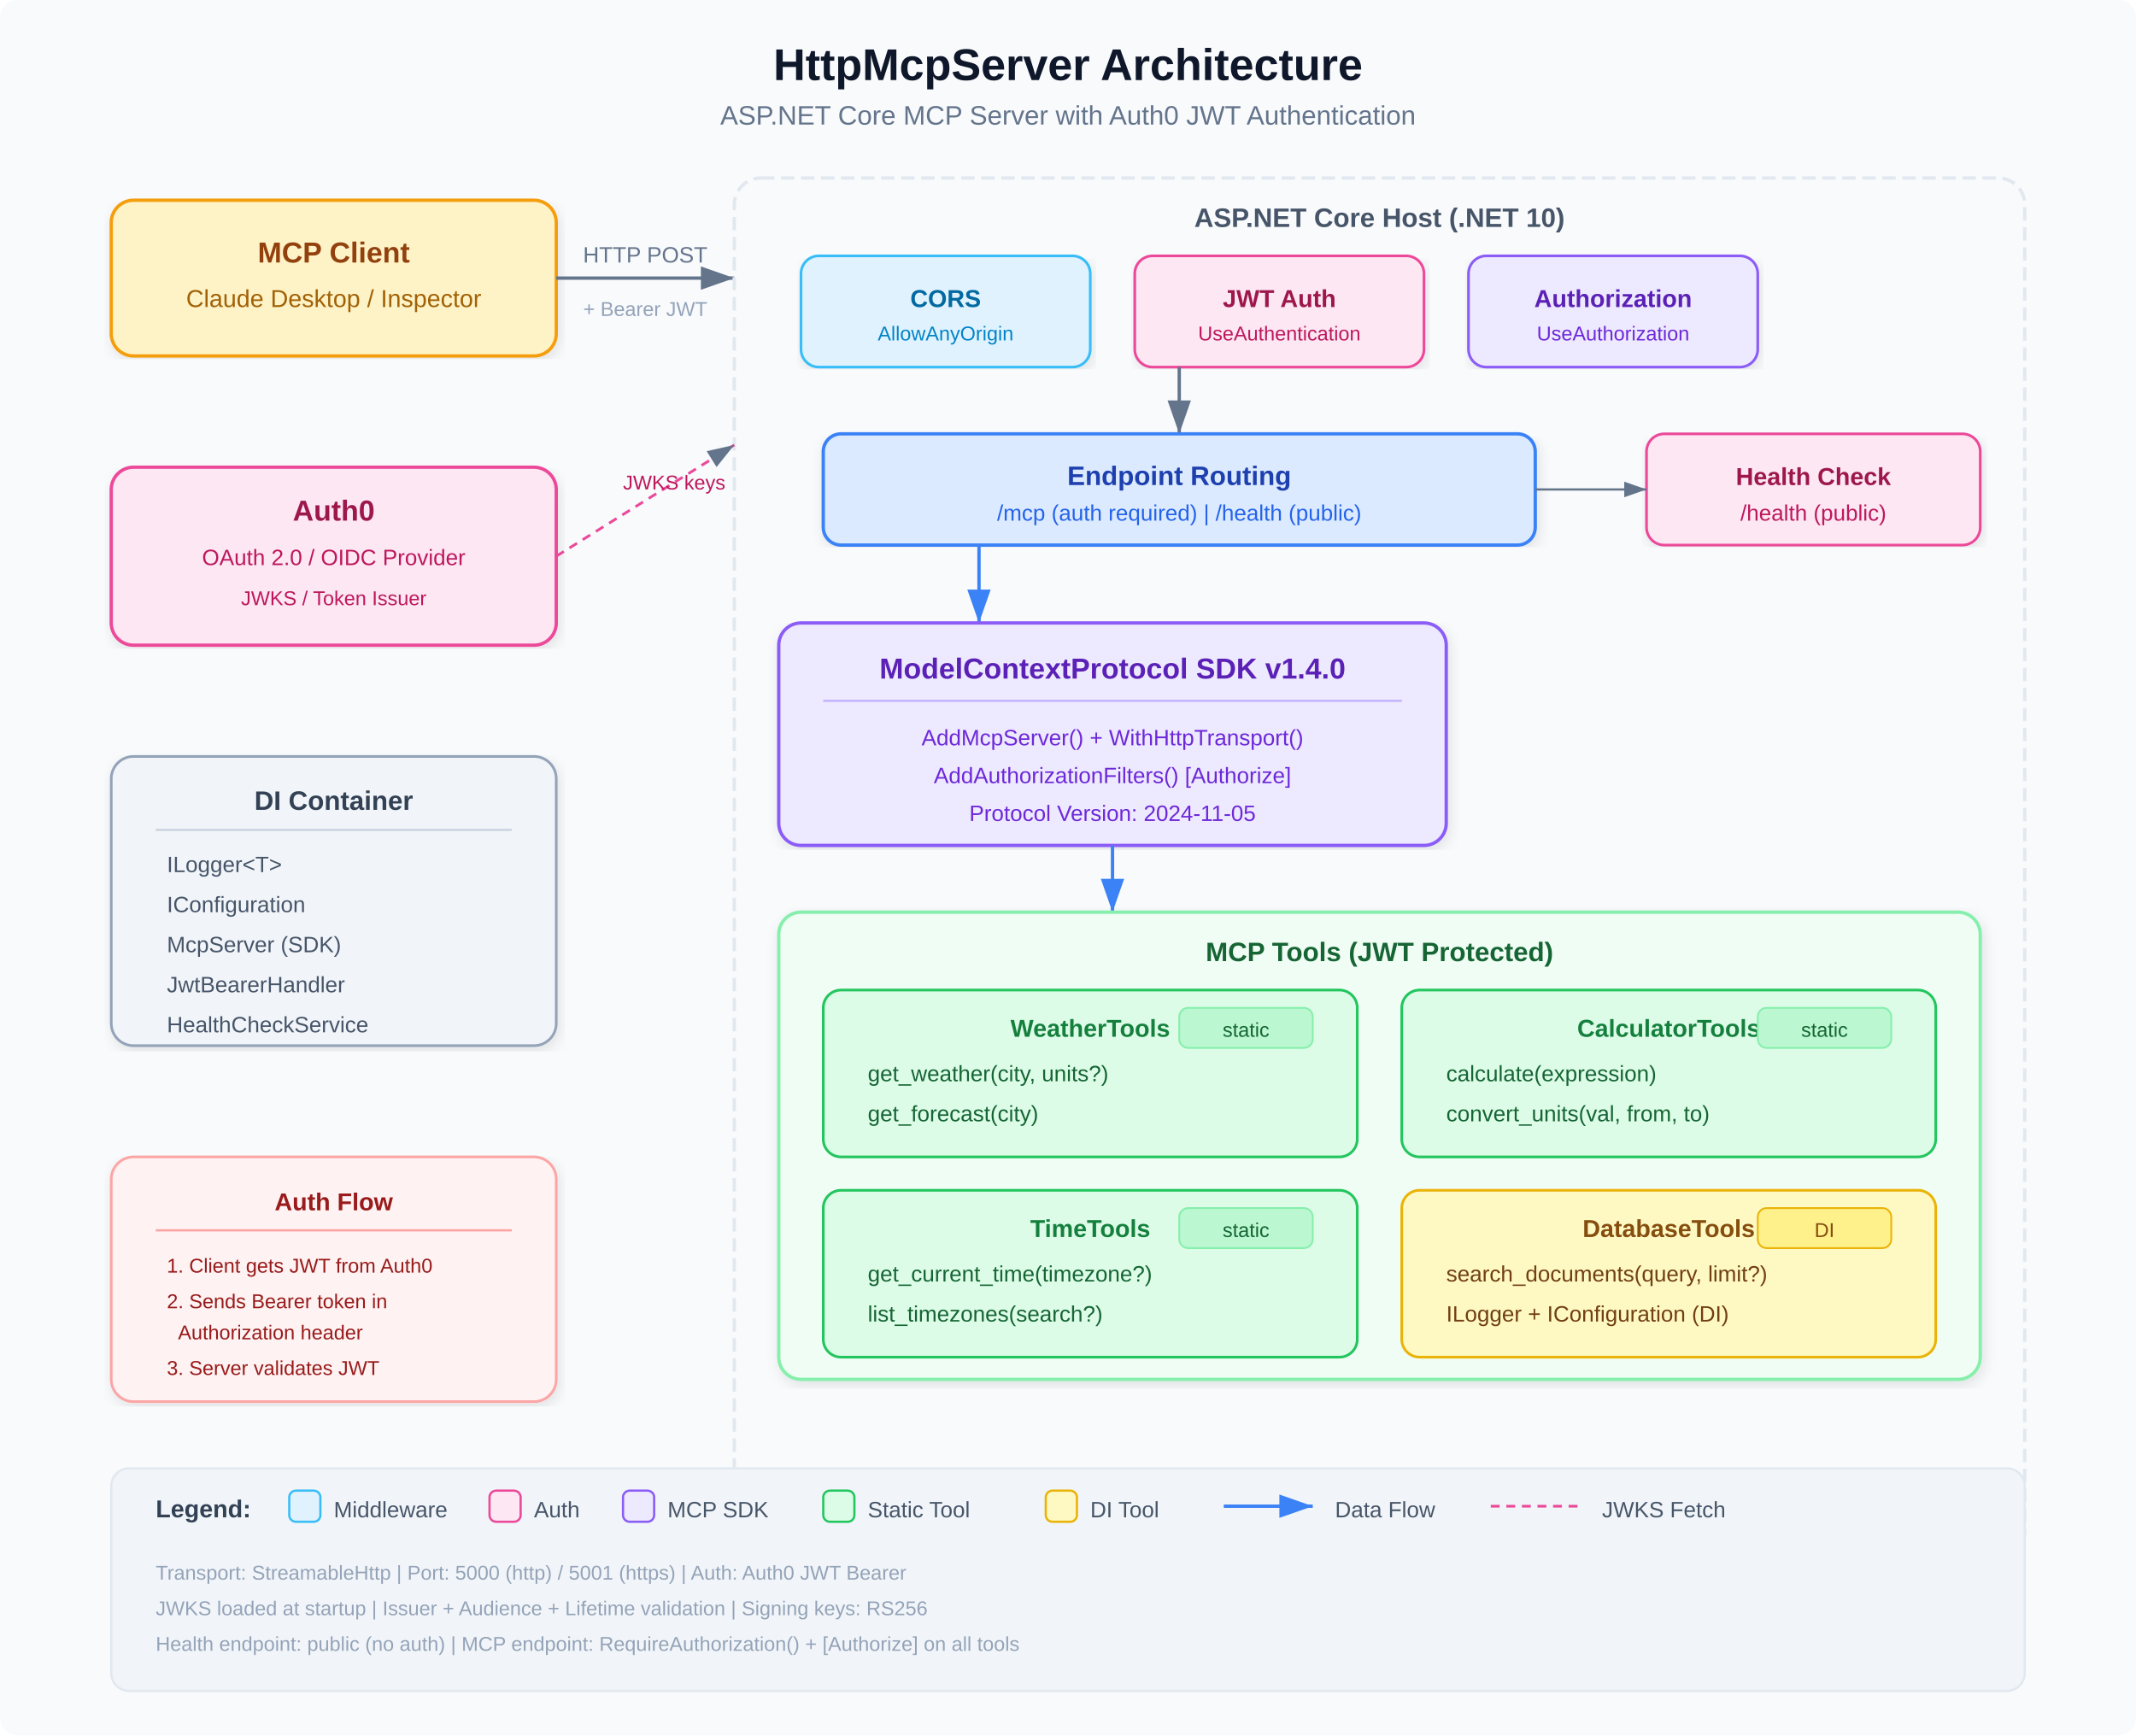
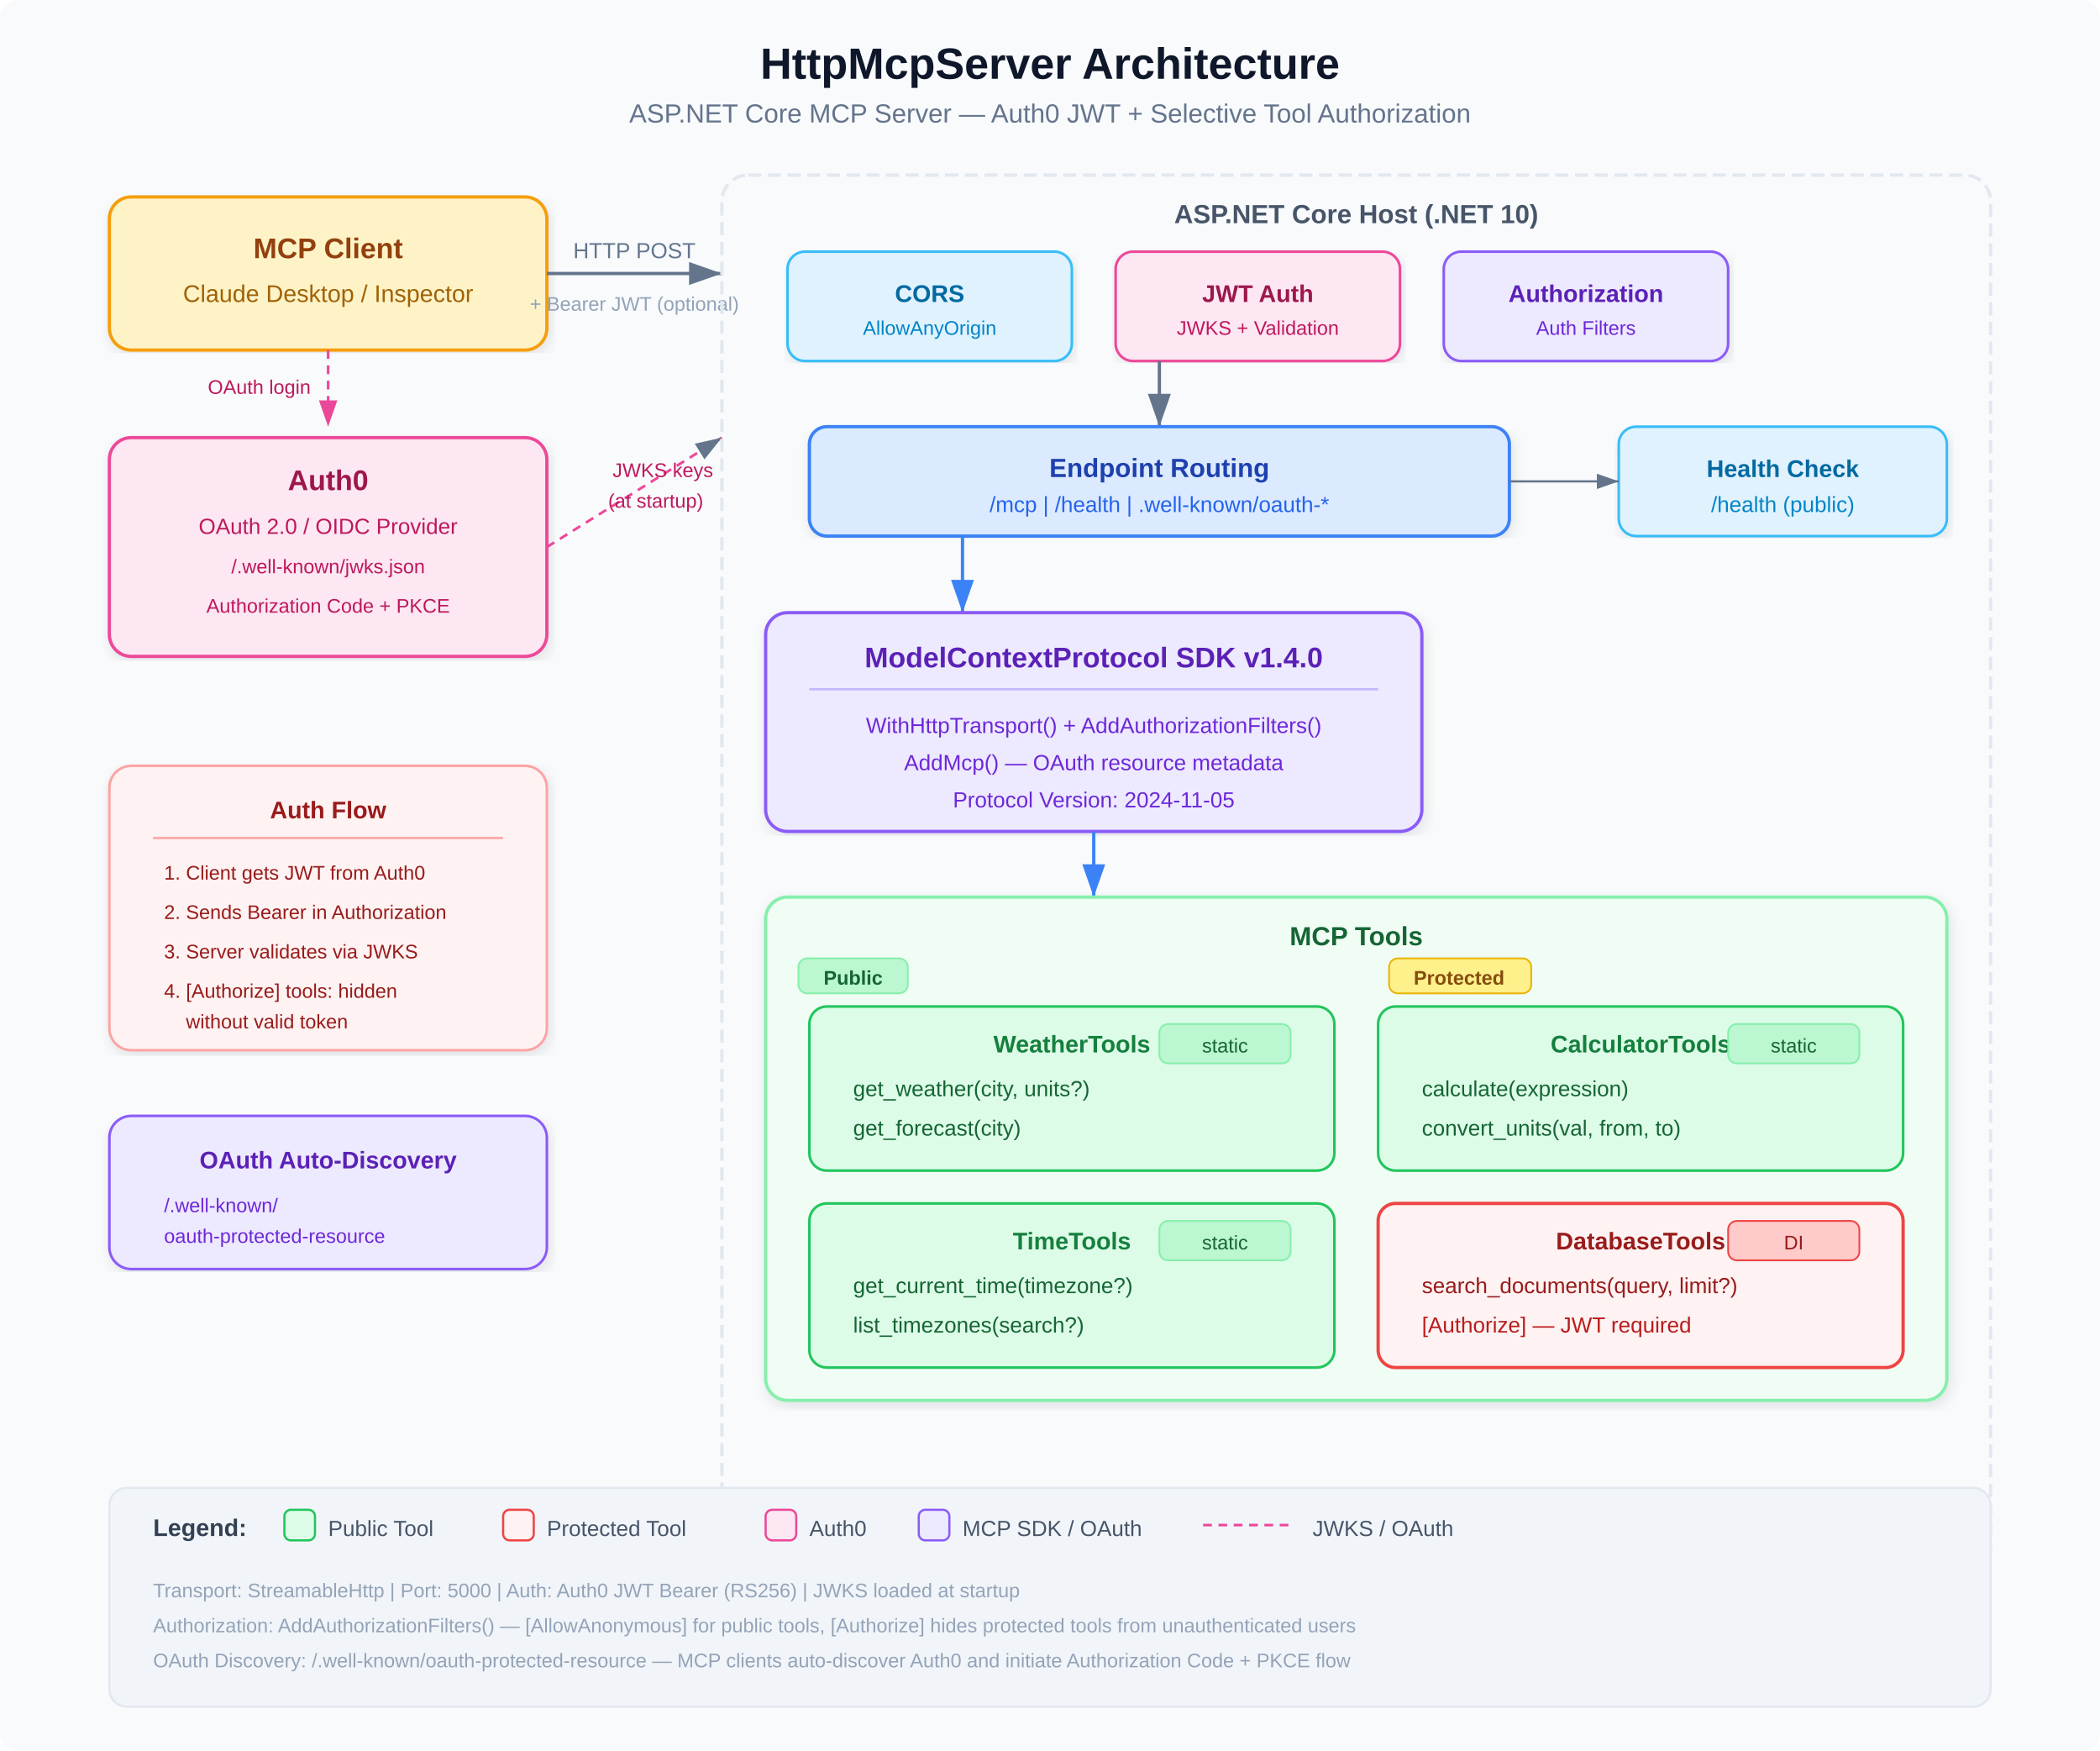
- <svg xmlns="http://www.w3.org/2000/svg" viewBox="0 0 960 780" font-family="Segoe UI, Arial, sans-serif">
+ <svg xmlns="http://www.w3.org/2000/svg" viewBox="0 0 960 800" font-family="Segoe UI, Arial, sans-serif">
  <defs>
    <marker id="arrow" viewBox="0 0 10 7" refX="10" refY="3.5" markerWidth="10" markerHeight="7" orient="auto-start-reverse">
      <polygon points="0 0, 10 3.5, 0 7" fill="#64748b" />
    </marker>
    <marker id="arrow-blue" viewBox="0 0 10 7" refX="10" refY="3.5" markerWidth="10" markerHeight="7" orient="auto-start-reverse">
      <polygon points="0 0, 10 3.5, 0 7" fill="#3b82f6" />
    </marker>
+     <marker id="arrow-pink" viewBox="0 0 10 7" refX="10" refY="3.5" markerWidth="10" markerHeight="7" orient="auto-start-reverse">
+       <polygon points="0 0, 10 3.5, 0 7" fill="#ec4899" />
+     </marker>
    <filter id="shadow" x="-2%" y="-2%" width="104%" height="104%">
      <feDropShadow dx="1" dy="2" stdDeviation="3" flood-opacity="0.1" />
    </filter>
  </defs>
-   <rect width="960" height="780" fill="#f8fafc" rx="8" />
+   <rect width="960" height="800" fill="#f8fafc" rx="8" />
  <text x="480" y="36" text-anchor="middle" font-size="20" font-weight="700" fill="#0f172a">HttpMcpServer Architecture</text>
-   <text x="480" y="56" text-anchor="middle" font-size="12" fill="#64748b">ASP.NET Core MCP Server with Auth0 JWT Authentication</text>
+   <text x="480" y="56" text-anchor="middle" font-size="12" fill="#64748b">ASP.NET Core MCP Server — Auth0 JWT + Selective Tool Authorization</text>
  <rect x="50" y="90" width="200" height="70" rx="10" fill="#fef3c7" stroke="#f59e0b" stroke-width="1.5" filter="url(#shadow)" />
  <text x="150" y="118" text-anchor="middle" font-size="13" font-weight="600" fill="#92400e">MCP Client</text>
  <text x="150" y="138" text-anchor="middle" font-size="11" fill="#a16207">Claude Desktop / Inspector</text>
  <line x1="250" y1="125" x2="330" y2="125" stroke="#64748b" stroke-width="1.5" marker-end="url(#arrow)" />
  <text x="290" y="118" text-anchor="middle" font-size="10" fill="#64748b">HTTP POST</text>
-   <text x="290" y="142" text-anchor="middle" font-size="9" fill="#94a3b8">+ Bearer JWT</text>
-   <rect x="330" y="80" width="580" height="620" rx="12" fill="none" stroke="#e2e8f0" stroke-width="1.5" stroke-dasharray="6,3" />
+   <text x="290" y="142" text-anchor="middle" font-size="9" fill="#94a3b8">+ Bearer JWT (optional)</text>
+   <rect x="50" y="200" width="200" height="100" rx="10" fill="#fce7f3" stroke="#ec4899" stroke-width="1.5" filter="url(#shadow)" />
+   <text x="150" y="224" text-anchor="middle" font-size="13" font-weight="600" fill="#9d174d">Auth0</text>
+   <text x="150" y="244" text-anchor="middle" font-size="10" fill="#be185d">OAuth 2.0 / OIDC Provider</text>
+   <text x="150" y="262" text-anchor="middle" font-size="9" fill="#be185d">/.well-known/jwks.json</text>
+   <text x="150" y="280" text-anchor="middle" font-size="9" fill="#be185d">Authorization Code + PKCE</text>
+   <line x1="250" y1="250" x2="330" y2="200" stroke="#ec4899" stroke-width="1.2" stroke-dasharray="4,3" marker-end="url(#arrow)" />
+   <text x="280" y="218" font-size="9" fill="#be185d">JWKS keys</text>
+   <text x="278" y="232" font-size="9" fill="#be185d">(at startup)</text>
+   <path d="M 150 160 L 150 195" fill="none" stroke="#ec4899" stroke-width="1.2" stroke-dasharray="4,3" marker-end="url(#arrow-pink)" />
+   <text x="95" y="180" font-size="9" fill="#be185d">OAuth login</text>
+   <rect x="330" y="80" width="580" height="640" rx="12" fill="none" stroke="#e2e8f0" stroke-width="1.5" stroke-dasharray="6,3" />
  <text x="620" y="102" text-anchor="middle" font-size="12" font-weight="600" fill="#475569">ASP.NET Core Host (.NET 10)</text>
-   <rect x="50" y="210" width="200" height="80" rx="10" fill="#fce7f3" stroke="#ec4899" stroke-width="1.5" filter="url(#shadow)" />
-   <text x="150" y="234" text-anchor="middle" font-size="13" font-weight="600" fill="#9d174d">Auth0</text>
-   <text x="150" y="254" text-anchor="middle" font-size="10" fill="#be185d">OAuth 2.0 / OIDC Provider</text>
-   <text x="150" y="272" text-anchor="middle" font-size="9" fill="#be185d">JWKS / Token Issuer</text>
-   <line x1="250" y1="250" x2="330" y2="200" stroke="#ec4899" stroke-width="1.2" stroke-dasharray="4,3" marker-end="url(#arrow)" />
-   <text x="280" y="220" font-size="9" fill="#be185d">JWKS keys</text>
  <rect x="360" y="115" width="130" height="50" rx="8" fill="#e0f2fe" stroke="#38bdf8" stroke-width="1.2" filter="url(#shadow)" />
  <text x="425" y="138" text-anchor="middle" font-size="11" font-weight="600" fill="#0369a1">CORS</text>
  <text x="425" y="153" text-anchor="middle" font-size="9" fill="#0284c7">AllowAnyOrigin</text>
  <rect x="510" y="115" width="130" height="50" rx="8" fill="#fce7f3" stroke="#ec4899" stroke-width="1.2" filter="url(#shadow)" />
  <text x="575" y="138" text-anchor="middle" font-size="11" font-weight="600" fill="#9d174d">JWT Auth</text>
-   <text x="575" y="153" text-anchor="middle" font-size="9" fill="#be185d">UseAuthentication</text>
+   <text x="575" y="153" text-anchor="middle" font-size="9" fill="#be185d">JWKS + Validation</text>
  <rect x="660" y="115" width="130" height="50" rx="8" fill="#ede9fe" stroke="#8b5cf6" stroke-width="1.2" filter="url(#shadow)" />
  <text x="725" y="138" text-anchor="middle" font-size="11" font-weight="600" fill="#5b21b6">Authorization</text>
-   <text x="725" y="153" text-anchor="middle" font-size="9" fill="#6d28d9">UseAuthorization</text>
+   <text x="725" y="153" text-anchor="middle" font-size="9" fill="#6d28d9">Auth Filters</text>
  <line x1="530" y1="165" x2="530" y2="195" stroke="#64748b" stroke-width="1.5" marker-end="url(#arrow)" />
  <rect x="370" y="195" width="320" height="50" rx="8" fill="#dbeafe" stroke="#3b82f6" stroke-width="1.5" filter="url(#shadow)" />
  <text x="530" y="218" text-anchor="middle" font-size="12" font-weight="700" fill="#1e40af">Endpoint Routing</text>
-   <text x="530" y="234" text-anchor="middle" font-size="10" fill="#2563eb">/mcp (auth required)  |  /health (public)</text>
+   <text x="530" y="234" text-anchor="middle" font-size="10" fill="#2563eb">/mcp  |  /health  |  .well-known/oauth-*</text>
  <line x1="440" y1="245" x2="440" y2="280" stroke="#3b82f6" stroke-width="1.5" marker-end="url(#arrow-blue)" />
  <rect x="350" y="280" width="300" height="100" rx="10" fill="#ede9fe" stroke="#8b5cf6" stroke-width="1.5" filter="url(#shadow)" />
  <text x="500" y="305" text-anchor="middle" font-size="13" font-weight="700" fill="#5b21b6">ModelContextProtocol SDK v1.4.0</text>
  <line x1="370" y1="315" x2="630" y2="315" stroke="#c4b5fd" stroke-width="1" />
-   <text x="500" y="335" text-anchor="middle" font-size="10" fill="#6d28d9">AddMcpServer() + WithHttpTransport()</text>
-   <text x="500" y="352" text-anchor="middle" font-size="10" fill="#6d28d9">AddAuthorizationFilters() [Authorize]</text>
+   <text x="500" y="335" text-anchor="middle" font-size="10" fill="#6d28d9">WithHttpTransport() + AddAuthorizationFilters()</text>
+   <text x="500" y="352" text-anchor="middle" font-size="10" fill="#6d28d9">AddMcp() — OAuth resource metadata</text>
  <text x="500" y="369" text-anchor="middle" font-size="10" fill="#6d28d9">Protocol Version: 2024-11-05</text>
  <line x1="500" y1="380" x2="500" y2="410" stroke="#3b82f6" stroke-width="1.5" marker-end="url(#arrow-blue)" />
-   <rect x="350" y="410" width="540" height="210" rx="10" fill="#f0fdf4" stroke="#86efac" stroke-width="1.5" filter="url(#shadow)" />
-   <text x="620" y="432" text-anchor="middle" font-size="12" font-weight="700" fill="#166534">MCP Tools (JWT Protected)</text>
-   <rect x="370" y="445" width="240" height="75" rx="8" fill="#dcfce7" stroke="#22c55e" stroke-width="1.2" />
-   <text x="490" y="466" text-anchor="middle" font-size="11" font-weight="600" fill="#15803d">WeatherTools</text>
-   <text x="390" y="486" font-size="10" fill="#166534">get_weather(city, units?)</text>
-   <text x="390" y="504" font-size="10" fill="#166534">get_forecast(city)</text>
-   <rect x="530" y="453" width="60" height="18" rx="4" fill="#bbf7d0" stroke="#86efac" stroke-width="0.8" />
-   <text x="560" y="466" text-anchor="middle" font-size="9" fill="#166534">static</text>
-   <rect x="630" y="445" width="240" height="75" rx="8" fill="#dcfce7" stroke="#22c55e" stroke-width="1.2" />
-   <text x="750" y="466" text-anchor="middle" font-size="11" font-weight="600" fill="#15803d">CalculatorTools</text>
-   <text x="650" y="486" font-size="10" fill="#166534">calculate(expression)</text>
-   <text x="650" y="504" font-size="10" fill="#166534">convert_units(val, from, to)</text>
-   <rect x="790" y="453" width="60" height="18" rx="4" fill="#bbf7d0" stroke="#86efac" stroke-width="0.8" />
-   <text x="820" y="466" text-anchor="middle" font-size="9" fill="#166534">static</text>
-   <rect x="370" y="535" width="240" height="75" rx="8" fill="#dcfce7" stroke="#22c55e" stroke-width="1.2" />
-   <text x="490" y="556" text-anchor="middle" font-size="11" font-weight="600" fill="#15803d">TimeTools</text>
-   <text x="390" y="576" font-size="10" fill="#166534">get_current_time(timezone?)</text>
-   <text x="390" y="594" font-size="10" fill="#166534">list_timezones(search?)</text>
-   <rect x="530" y="543" width="60" height="18" rx="4" fill="#bbf7d0" stroke="#86efac" stroke-width="0.8" />
-   <text x="560" y="556" text-anchor="middle" font-size="9" fill="#166534">static</text>
-   <rect x="630" y="535" width="240" height="75" rx="8" fill="#fef9c3" stroke="#eab308" stroke-width="1.2" />
-   <text x="750" y="556" text-anchor="middle" font-size="11" font-weight="600" fill="#854d0e">DatabaseTools</text>
-   <text x="650" y="576" font-size="10" fill="#713f12">search_documents(query, limit?)</text>
-   <text x="650" y="594" font-size="10" fill="#713f12">ILogger + IConfiguration (DI)</text>
-   <rect x="790" y="543" width="60" height="18" rx="4" fill="#fef08a" stroke="#eab308" stroke-width="0.8" />
-   <text x="820" y="556" text-anchor="middle" font-size="9" fill="#854d0e">DI</text>
-   <rect x="740" y="195" width="150" height="50" rx="8" fill="#fce7f3" stroke="#ec4899" stroke-width="1.2" filter="url(#shadow)" />
-   <text x="815" y="218" text-anchor="middle" font-size="11" font-weight="600" fill="#9d174d">Health Check</text>
-   <text x="815" y="234" text-anchor="middle" font-size="10" fill="#be185d">/health (public)</text>
+   <rect x="350" y="410" width="540" height="230" rx="10" fill="#f0fdf4" stroke="#86efac" stroke-width="1.5" filter="url(#shadow)" />
+   <text x="620" y="432" text-anchor="middle" font-size="12" font-weight="700" fill="#166534">MCP Tools</text>
+   <rect x="365" y="438" width="50" height="16" rx="4" fill="#bbf7d0" stroke="#86efac" stroke-width="0.8" />
+   <text x="390" y="450" text-anchor="middle" font-size="9" font-weight="600" fill="#166534">Public</text>
+   <rect x="635" y="438" width="65" height="16" rx="4" fill="#fef08a" stroke="#eab308" stroke-width="0.8" />
+   <text x="667" y="450" text-anchor="middle" font-size="9" font-weight="600" fill="#854d0e">Protected</text>
+   <rect x="370" y="460" width="240" height="75" rx="8" fill="#dcfce7" stroke="#22c55e" stroke-width="1.2" />
+   <text x="490" y="481" text-anchor="middle" font-size="11" font-weight="600" fill="#15803d">WeatherTools</text>
+   <text x="390" y="501" font-size="10" fill="#166534">get_weather(city, units?)</text>
+   <text x="390" y="519" font-size="10" fill="#166534">get_forecast(city)</text>
+   <rect x="530" y="468" width="60" height="18" rx="4" fill="#bbf7d0" stroke="#86efac" stroke-width="0.8" />
+   <text x="560" y="481" text-anchor="middle" font-size="9" fill="#166534">static</text>
+   <rect x="630" y="460" width="240" height="75" rx="8" fill="#dcfce7" stroke="#22c55e" stroke-width="1.2" />
+   <text x="750" y="481" text-anchor="middle" font-size="11" font-weight="600" fill="#15803d">CalculatorTools</text>
+   <text x="650" y="501" font-size="10" fill="#166534">calculate(expression)</text>
+   <text x="650" y="519" font-size="10" fill="#166534">convert_units(val, from, to)</text>
+   <rect x="790" y="468" width="60" height="18" rx="4" fill="#bbf7d0" stroke="#86efac" stroke-width="0.8" />
+   <text x="820" y="481" text-anchor="middle" font-size="9" fill="#166534">static</text>
+   <rect x="370" y="550" width="240" height="75" rx="8" fill="#dcfce7" stroke="#22c55e" stroke-width="1.2" />
+   <text x="490" y="571" text-anchor="middle" font-size="11" font-weight="600" fill="#15803d">TimeTools</text>
+   <text x="390" y="591" font-size="10" fill="#166534">get_current_time(timezone?)</text>
+   <text x="390" y="609" font-size="10" fill="#166534">list_timezones(search?)</text>
+   <rect x="530" y="558" width="60" height="18" rx="4" fill="#bbf7d0" stroke="#86efac" stroke-width="0.8" />
+   <text x="560" y="571" text-anchor="middle" font-size="9" fill="#166534">static</text>
+   <rect x="630" y="550" width="240" height="75" rx="8" fill="#fef2f2" stroke="#ef4444" stroke-width="1.5" />
+   <text x="750" y="571" text-anchor="middle" font-size="11" font-weight="600" fill="#991b1b">DatabaseTools</text>
+   <text x="650" y="591" font-size="10" fill="#991b1b">search_documents(query, limit?)</text>
+   <text x="650" y="609" font-size="10" fill="#b91c1c">[Authorize] — JWT required</text>
+   <rect x="790" y="558" width="60" height="18" rx="4" fill="#fecaca" stroke="#ef4444" stroke-width="0.8" />
+   <text x="820" y="571" text-anchor="middle" font-size="9" fill="#991b1b">DI</text>
+   <rect x="740" y="195" width="150" height="50" rx="8" fill="#e0f2fe" stroke="#38bdf8" stroke-width="1.2" filter="url(#shadow)" />
+   <text x="815" y="218" text-anchor="middle" font-size="11" font-weight="600" fill="#0369a1">Health Check</text>
+   <text x="815" y="234" text-anchor="middle" font-size="10" fill="#0284c7">/health (public)</text>
  <line x1="690" y1="220" x2="740" y2="220" stroke="#64748b" stroke-width="1" marker-end="url(#arrow)" />
-   <rect x="50" y="340" width="200" height="130" rx="10" fill="#f1f5f9" stroke="#94a3b8" stroke-width="1.2" filter="url(#shadow)" />
-   <text x="150" y="364" text-anchor="middle" font-size="12" font-weight="600" fill="#334155">DI Container</text>
-   <line x1="70" y1="373" x2="230" y2="373" stroke="#cbd5e1" stroke-width="1" />
-   <text x="75" y="392" font-size="10" fill="#475569">ILogger&lt;T&gt;</text>
-   <text x="75" y="410" font-size="10" fill="#475569">IConfiguration</text>
-   <text x="75" y="428" font-size="10" fill="#475569">McpServer (SDK)</text>
-   <text x="75" y="446" font-size="10" fill="#475569">JwtBearerHandler</text>
-   <text x="75" y="464" font-size="10" fill="#475569">HealthCheckService</text>
-   <rect x="50" y="520" width="200" height="110" rx="10" fill="#fef2f2" stroke="#fca5a5" stroke-width="1.2" filter="url(#shadow)" />
-   <text x="150" y="544" text-anchor="middle" font-size="11" font-weight="600" fill="#991b1b">Auth Flow</text>
-   <line x1="70" y1="553" x2="230" y2="553" stroke="#fca5a5" stroke-width="1" />
-   <text x="75" y="572" font-size="9" fill="#991b1b">1. Client gets JWT from Auth0</text>
-   <text x="75" y="588" font-size="9" fill="#991b1b">2. Sends Bearer token in</text>
-   <text x="80" y="602" font-size="9" fill="#991b1b">   Authorization header</text>
-   <text x="75" y="618" font-size="9" fill="#991b1b">3. Server validates JWT</text>
-   <rect x="50" y="660" width="860" height="100" rx="8" fill="#f1f5f9" stroke="#e2e8f0" stroke-width="1" />
-   <text x="70" y="682" font-size="11" font-weight="600" fill="#334155">Legend:</text>
-   <rect x="130" y="670" width="14" height="14" rx="3" fill="#e0f2fe" stroke="#38bdf8" />
-   <text x="150" y="682" font-size="10" fill="#475569">Middleware</text>
-   <rect x="220" y="670" width="14" height="14" rx="3" fill="#fce7f3" stroke="#ec4899" />
-   <text x="240" y="682" font-size="10" fill="#475569">Auth</text>
-   <rect x="280" y="670" width="14" height="14" rx="3" fill="#ede9fe" stroke="#8b5cf6" />
-   <text x="300" y="682" font-size="10" fill="#475569">MCP SDK</text>
-   <rect x="370" y="670" width="14" height="14" rx="3" fill="#dcfce7" stroke="#22c55e" />
-   <text x="390" y="682" font-size="10" fill="#475569">Static Tool</text>
-   <rect x="470" y="670" width="14" height="14" rx="3" fill="#fef9c3" stroke="#eab308" />
-   <text x="490" y="682" font-size="10" fill="#475569">DI Tool</text>
-   <line x1="550" y1="677" x2="590" y2="677" stroke="#3b82f6" stroke-width="1.5" marker-end="url(#arrow-blue)" />
-   <text x="600" y="682" font-size="10" fill="#475569">Data Flow</text>
-   <line x1="670" y1="677" x2="710" y2="677" stroke="#ec4899" stroke-width="1.2" stroke-dasharray="4,3" />
-   <text x="720" y="682" font-size="10" fill="#475569">JWKS Fetch</text>
-   <text x="70" y="710" font-size="9" fill="#94a3b8">Transport: StreamableHttp | Port: 5000 (http) / 5001 (https) | Auth: Auth0 JWT Bearer</text>
-   <text x="70" y="726" font-size="9" fill="#94a3b8">JWKS loaded at startup | Issuer + Audience + Lifetime validation | Signing keys: RS256</text>
-   <text x="70" y="742" font-size="9" fill="#94a3b8">Health endpoint: public (no auth) | MCP endpoint: RequireAuthorization() + [Authorize] on all tools</text>
+   <rect x="50" y="350" width="200" height="130" rx="10" fill="#fef2f2" stroke="#fca5a5" stroke-width="1.2" filter="url(#shadow)" />
+   <text x="150" y="374" text-anchor="middle" font-size="11" font-weight="600" fill="#991b1b">Auth Flow</text>
+   <line x1="70" y1="383" x2="230" y2="383" stroke="#fca5a5" stroke-width="1" />
+   <text x="75" y="402" font-size="9" fill="#991b1b">1. Client gets JWT from Auth0</text>
+   <text x="75" y="420" font-size="9" fill="#991b1b">2. Sends Bearer in Authorization</text>
+   <text x="75" y="438" font-size="9" fill="#991b1b">3. Server validates via JWKS</text>
+   <text x="75" y="456" font-size="9" fill="#991b1b">4. [Authorize] tools: hidden</text>
+   <text x="85" y="470" font-size="9" fill="#991b1b">without valid token</text>
+   <rect x="50" y="510" width="200" height="70" rx="10" fill="#ede9fe" stroke="#8b5cf6" stroke-width="1.2" filter="url(#shadow)" />
+   <text x="150" y="534" text-anchor="middle" font-size="11" font-weight="600" fill="#5b21b6">OAuth Auto-Discovery</text>
+   <text x="75" y="554" font-size="9" fill="#6d28d9">/.well-known/</text>
+   <text x="75" y="568" font-size="9" fill="#6d28d9">oauth-protected-resource</text>
+   <rect x="50" y="680" width="860" height="100" rx="8" fill="#f1f5f9" stroke="#e2e8f0" stroke-width="1" />
+   <text x="70" y="702" font-size="11" font-weight="600" fill="#334155">Legend:</text>
+   <rect x="130" y="690" width="14" height="14" rx="3" fill="#dcfce7" stroke="#22c55e" />
+   <text x="150" y="702" font-size="10" fill="#475569">Public Tool</text>
+   <rect x="230" y="690" width="14" height="14" rx="3" fill="#fef2f2" stroke="#ef4444" />
+   <text x="250" y="702" font-size="10" fill="#475569">Protected Tool</text>
+   <rect x="350" y="690" width="14" height="14" rx="3" fill="#fce7f3" stroke="#ec4899" />
+   <text x="370" y="702" font-size="10" fill="#475569">Auth0</text>
+   <rect x="420" y="690" width="14" height="14" rx="3" fill="#ede9fe" stroke="#8b5cf6" />
+   <text x="440" y="702" font-size="10" fill="#475569">MCP SDK / OAuth</text>
+   <line x1="550" y1="697" x2="590" y2="697" stroke="#ec4899" stroke-width="1.2" stroke-dasharray="4,3" />
+   <text x="600" y="702" font-size="10" fill="#475569">JWKS / OAuth</text>
+   <text x="70" y="730" font-size="9" fill="#94a3b8">Transport: StreamableHttp | Port: 5000 | Auth: Auth0 JWT Bearer (RS256) | JWKS loaded at startup</text>
+   <text x="70" y="746" font-size="9" fill="#94a3b8">Authorization: AddAuthorizationFilters() — [AllowAnonymous] for public tools, [Authorize] hides protected tools from unauthenticated users</text>
+   <text x="70" y="762" font-size="9" fill="#94a3b8">OAuth Discovery: /.well-known/oauth-protected-resource — MCP clients auto-discover Auth0 and initiate Authorization Code + PKCE flow</text>
</svg>
